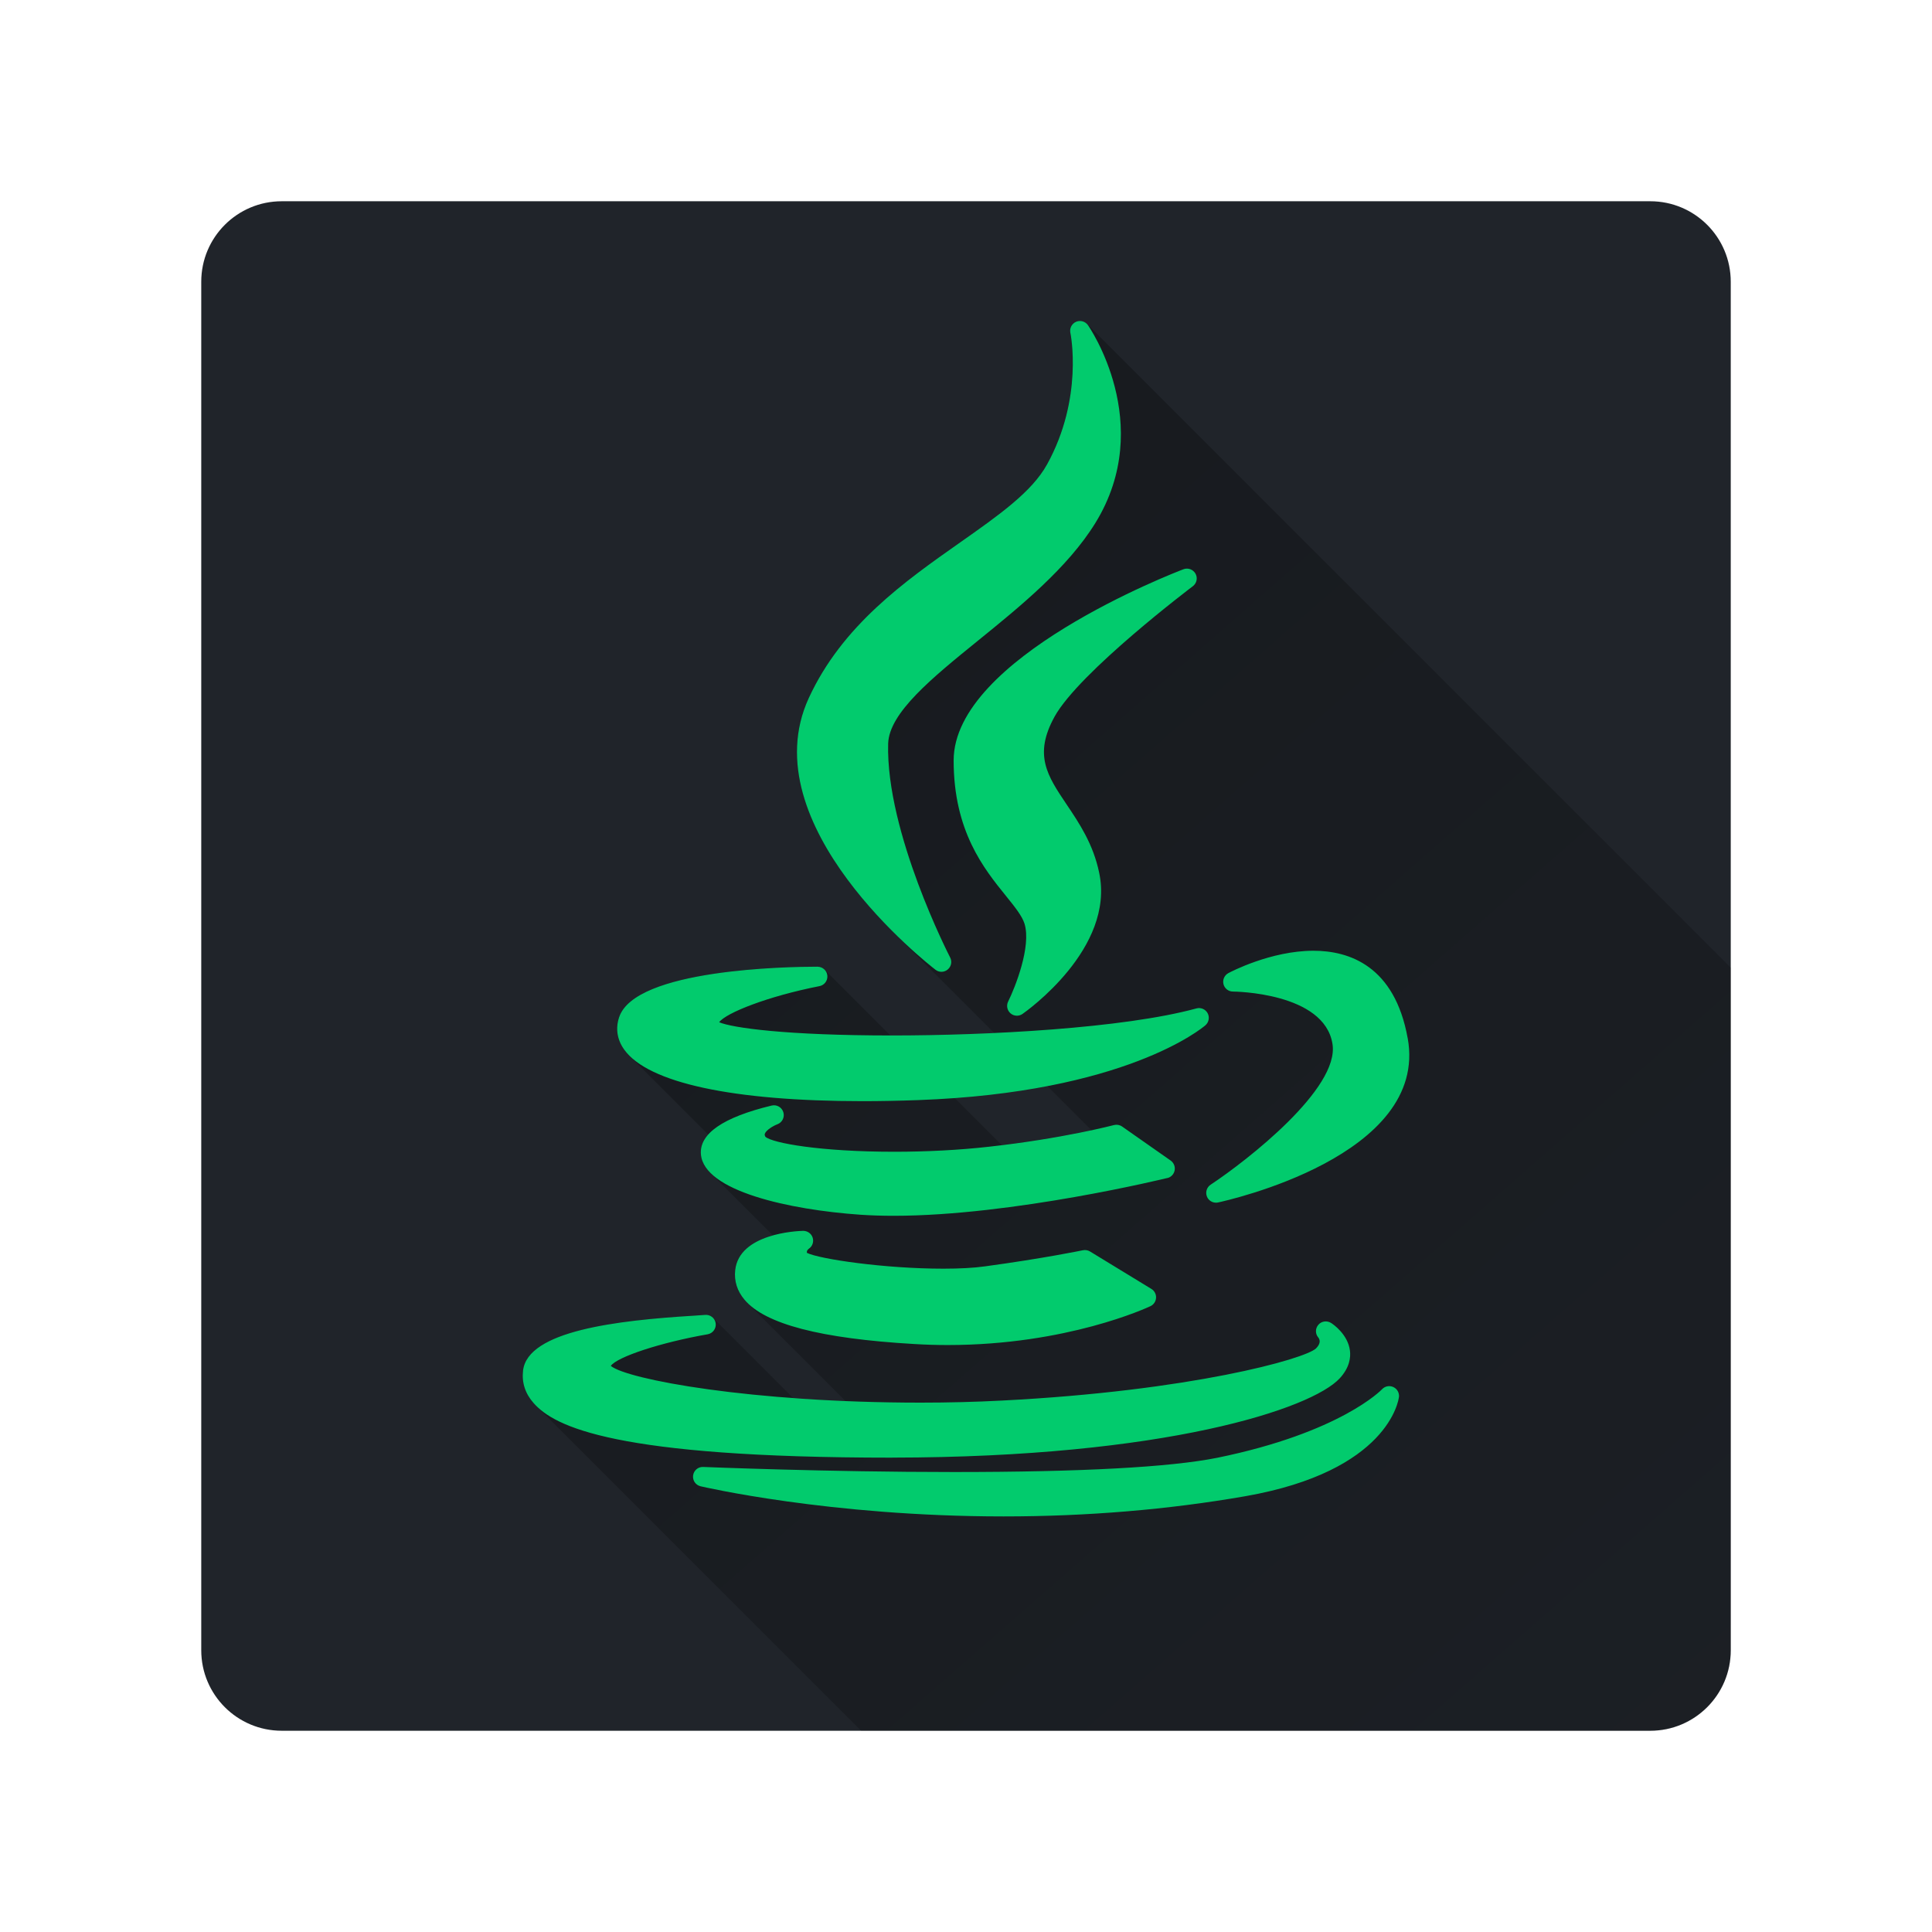
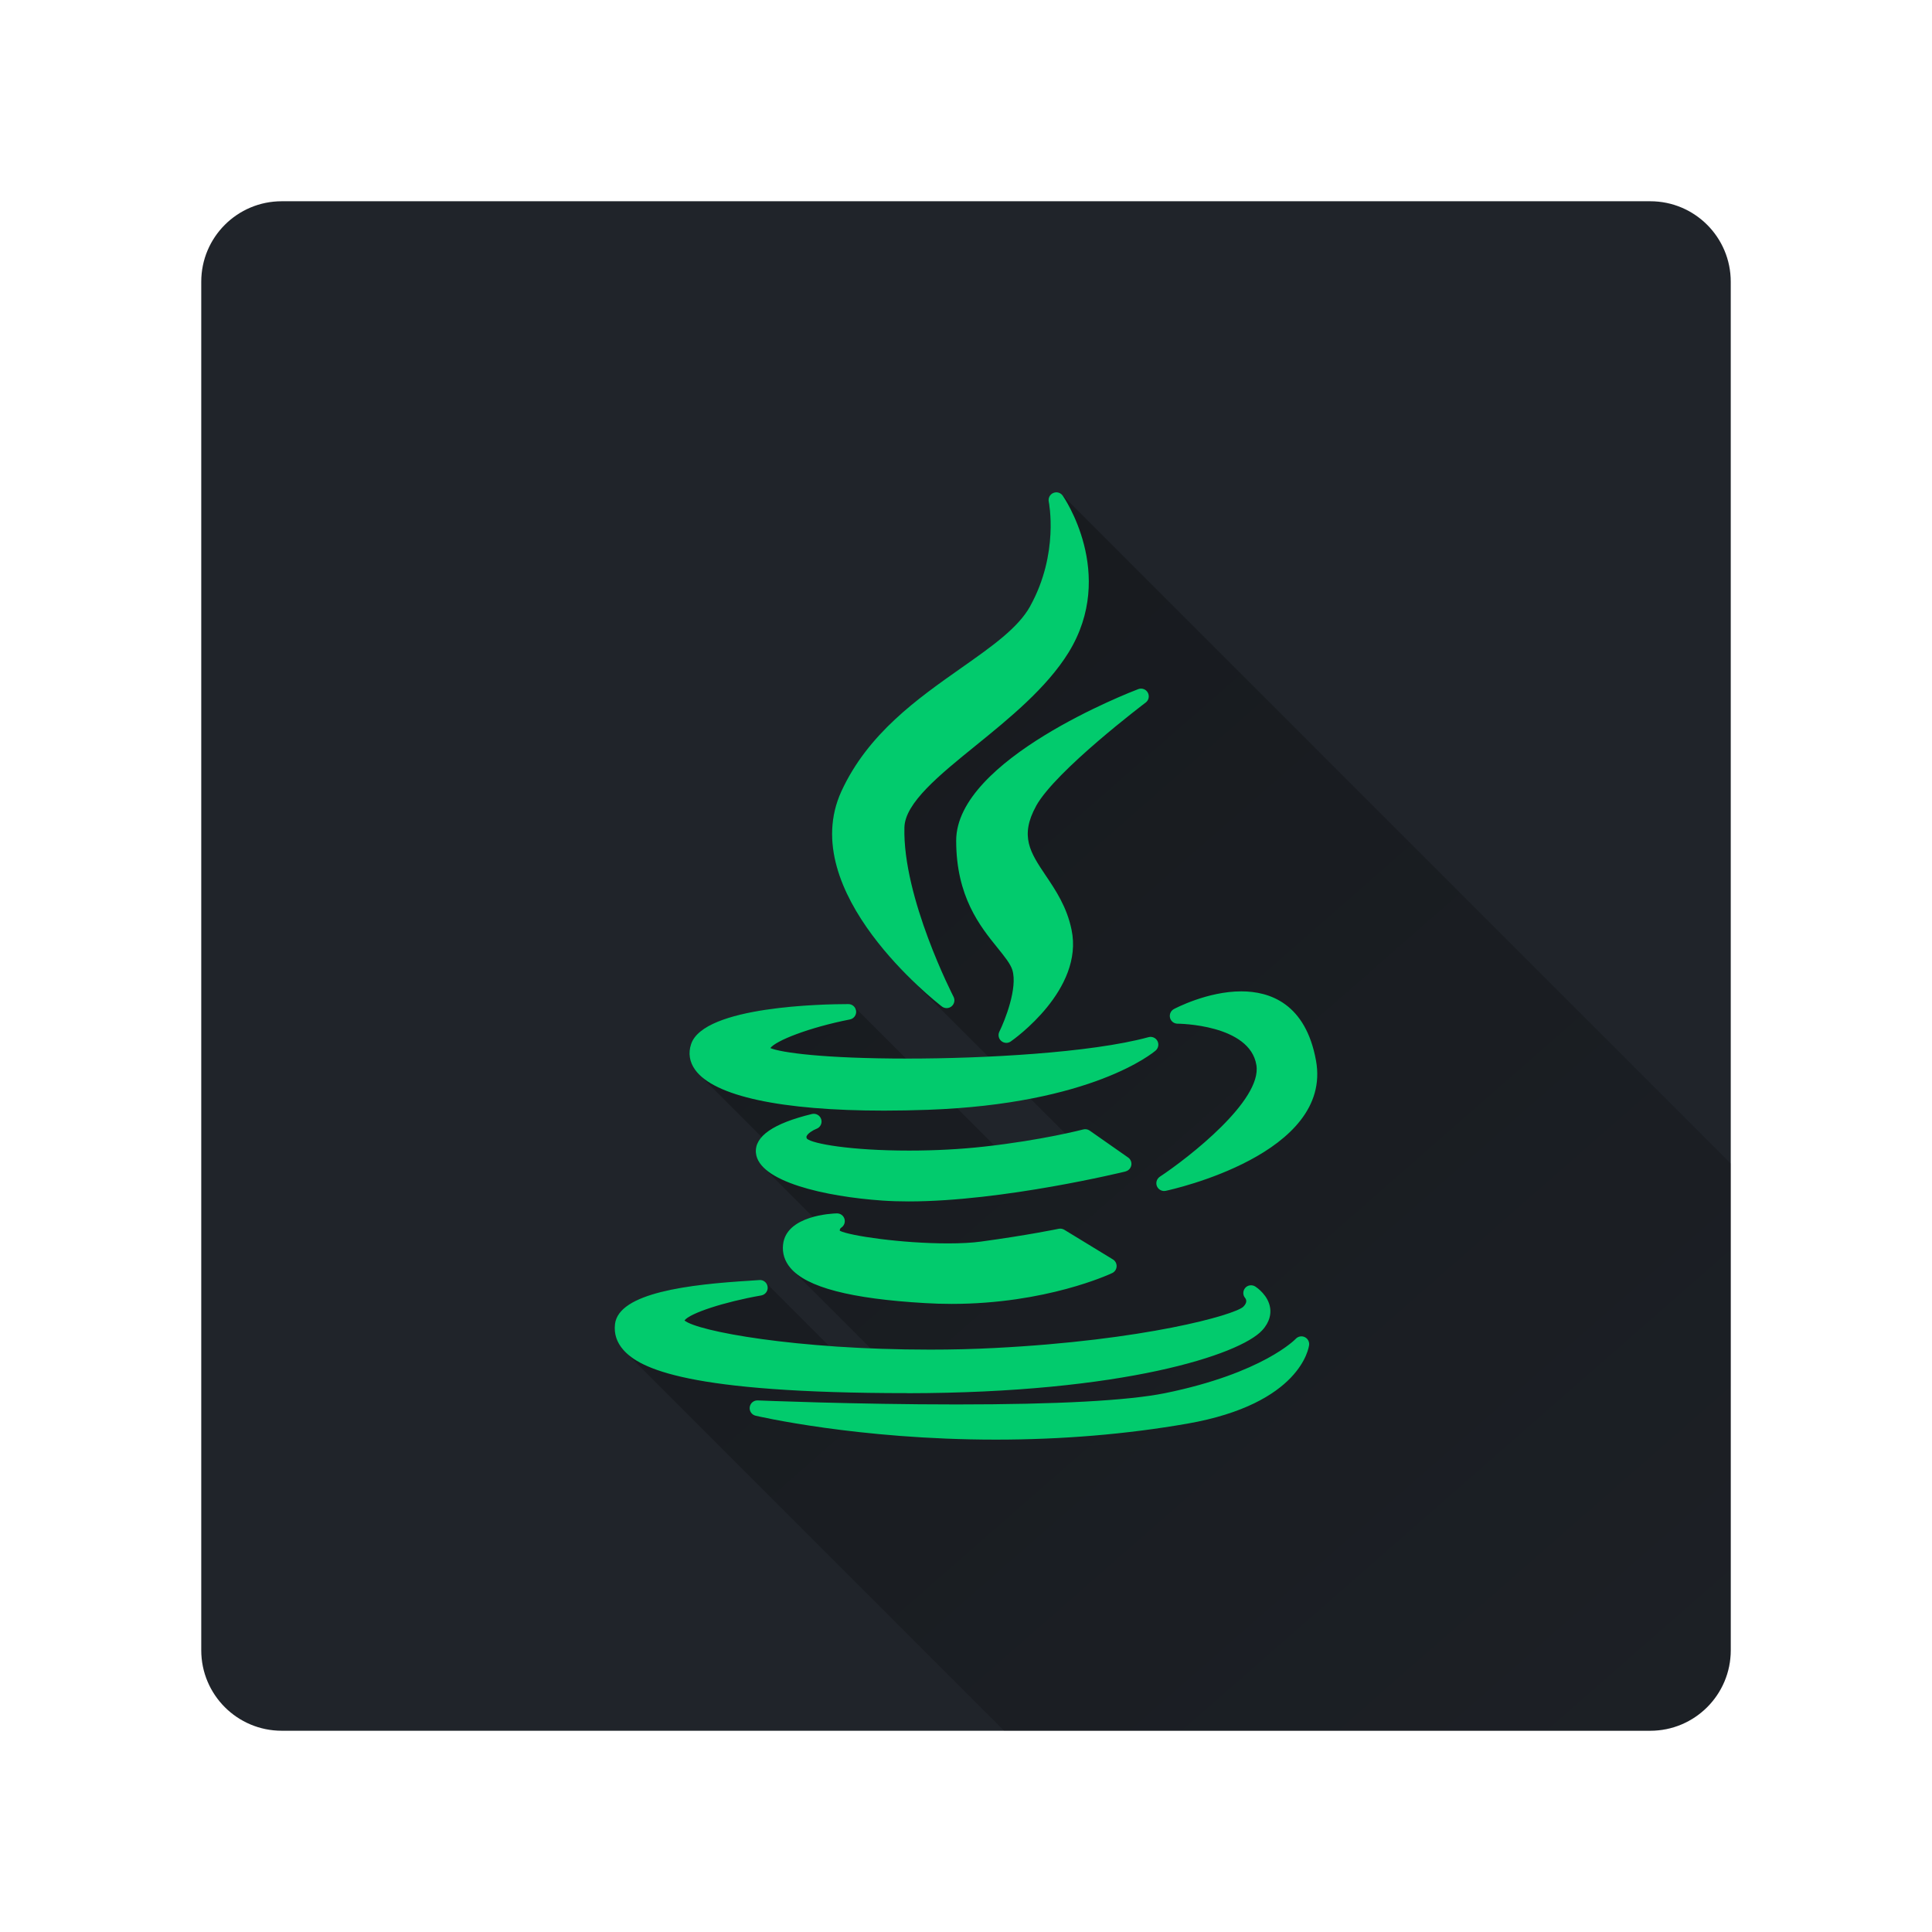
<svg xmlns="http://www.w3.org/2000/svg" version="1.1" width="48" height="48">
  <defs>
-     <linearGradient x1="12.987" y1="7.975" x2="67.255" y2="69.916" gradientUnits="userSpaceOnUse" id="color-1">
+     <linearGradient x1="15.272" y1="12.232" x2="58.279" y2="61.319" gradientUnits="userSpaceOnUse" id="color-1">
      <stop offset="0" stop-color="#000000" stop-opacity="0.3" />
      <stop offset="1" stop-color="#000000" stop-opacity="0" />
    </linearGradient>
    <filter id="dropshadow-base">
      <feColorMatrix type="matrix" values="0 0 0 0 0  0 0 0 0 0  0 0 0 0 0  0 0 0 .8 0" />
      <feOffset dx="0" dy="1" />
      <feGaussianBlur stdDeviation="1" />
      <feComposite in="SourceGraphic" />
    </filter>
    <filter id="dropshadow-banner" x="-10%" y="-10%" width="120%" height="130%">
      <feColorMatrix type="matrix" values="0 0 0 0 0  0 0 0 0 0  0 0 0 0 0  0 0 0 .4 0" />
      <feOffset dx="0" dy="1" />
      <feGaussianBlur stdDeviation="0.5" />
      <feComposite in="SourceGraphic" />
    </filter>
  </defs>
  <g fill="none" fill-rule="nonzero" stroke="none" stroke-width="none" stroke-linecap="butt" stroke-linejoin="miter" stroke-miterlimit="10" stroke-dasharray="" stroke-dashoffset="0" font-family="none" font-weight="none" font-size="none" text-anchor="none" style="mix-blend-mode: normal">
    <path d="M7,43c-1.105,0 -2,-0.895 -2,-2v-34c0,-1.105 0.895,-2 2,-2h34c1.105,0 2,0.895 2,2v34c0,1.105 -0.895,2 -2,2z" id="base 1 5" fill="#20242a" stroke-width="1" />
-     <path d="M26.734,7.995c0.093,-0.041 0.2,-0.019 0.27,0.051l15.996,15.996v16.958c0,1.105 -0.895,2 -2,2h-19.606l-8.073,-8.073c0,0 0,0 0,0c-0.022,-0.022 -0.042,-0.043 -0.061,-0.064c-0.211,-0.237 -0.3,-0.51 -0.265,-0.811c0.115,-0.986 2.327,-1.246 4.24,-1.363c0.129,-0.008 0.24,-0.015 0.272,-0.019c0.079,-0.01 0.153,0.018 0.205,0.069l1.997,1.997c0.412,0.03 0.846,0.055 1.299,0.074l-2.443,-2.443c-0.025,-0.025 -0.048,-0.05 -0.07,-0.076c-0.183,-0.217 -0.261,-0.465 -0.231,-0.736c0.055,-0.5 0.513,-0.744 0.939,-0.863l-1.553,-1.553c-0.139,-0.139 -0.223,-0.292 -0.237,-0.461c-0.015,-0.177 0.046,-0.341 0.18,-0.492l-1.958,-1.958c-0.048,-0.048 -0.09,-0.097 -0.127,-0.148c-0.178,-0.247 -0.222,-0.526 -0.128,-0.807c0.395,-1.195 4.178,-1.256 4.932,-1.256l0,-0c0.067,0 0.128,0.027 0.172,0.071l1.637,1.637c0.015,0 0.029,0 0.044,0l2.724,2.724c0.96,-0.118 1.738,-0.266 2.226,-0.371l-4.943,-4.943c-1.269,-1.269 -3.086,-3.599 -2.082,-5.791c0.833,-1.81 2.389,-2.904 3.761,-3.869c0.957,-0.673 1.783,-1.254 2.159,-1.937l-0,-0c0.913,-1.652 0.585,-3.256 0.581,-3.272c-0.024,-0.113 0.034,-0.227 0.14,-0.274z" fill="url(#color-1)" stroke-width="1" />
-     <path transform="translate(-11.63928,-12.81479) scale(1.48497,1.48497)" d="M25.355,16.401c0.615,-1.113 0.394,-2.193 0.391,-2.203c-0.016,-0.076 0.023,-0.153 0.094,-0.184c0.071,-0.031 0.154,-0.008 0.2,0.055c0.012,0.016 1.148,1.649 0.126,3.31c-0.466,0.754 -1.261,1.399 -1.963,1.969c-0.766,0.621 -1.49,1.208 -1.504,1.725c-0.04,1.485 1.026,3.556 1.037,3.576c0.035,0.068 0.019,0.152 -0.04,0.201c-0.03,0.025 -0.068,0.038 -0.105,0.038c-0.035,0 -0.07,-0.011 -0.1,-0.034c-0.127,-0.098 -3.096,-2.417 -2.122,-4.543c0.561,-1.219 1.609,-1.956 2.533,-2.606c0.644,-0.453 1.201,-0.845 1.454,-1.304zM25.481,20.62c-0.354,0.641 -0.121,0.988 0.202,1.469c0.209,0.31 0.445,0.662 0.544,1.143c0.267,1.266 -1.22,2.317 -1.283,2.361c-0.028,0.02 -0.061,0.029 -0.094,0.029c-0.038,0 -0.077,-0.013 -0.107,-0.04c-0.057,-0.049 -0.073,-0.13 -0.04,-0.197c0.116,-0.233 0.39,-0.921 0.274,-1.301c-0.041,-0.132 -0.166,-0.287 -0.311,-0.466c-0.369,-0.457 -0.875,-1.082 -0.875,-2.266c0,-1.717 3.687,-3.139 3.844,-3.198c0.076,-0.029 0.162,0.003 0.202,0.074c0.039,0.071 0.02,0.161 -0.045,0.21c-0.019,0.014 -1.898,1.434 -2.313,2.182zM21.517,24.804c0.084,0 0.155,0.064 0.163,0.148c0.008,0.084 -0.049,0.16 -0.132,0.177c-0.866,0.17 -1.566,0.448 -1.679,0.604c0.221,0.094 1.123,0.222 2.895,0.222c1.584,0 3.867,-0.118 5.089,-0.452c0.074,-0.02 0.152,0.014 0.188,0.081c0.036,0.068 0.021,0.151 -0.037,0.201c-0.053,0.046 -1.341,1.127 -4.812,1.252c-0.318,0.011 -0.629,0.017 -0.923,0.017c-0,0 -0,0 -0,0c-2.171,0 -3.587,-0.306 -3.987,-0.861c-0.12,-0.166 -0.149,-0.354 -0.086,-0.543c0.266,-0.805 2.813,-0.846 3.321,-0.846zM31.39,25.998c0.358,1.972 -3.029,2.719 -3.173,2.749c-0.011,0.002 -0.023,0.004 -0.034,0.004c-0.065,0 -0.125,-0.039 -0.151,-0.101c-0.03,-0.073 -0.005,-0.157 0.061,-0.2c0.608,-0.402 2.16,-1.61 2.039,-2.356c-0.137,-0.864 -1.649,-0.876 -1.664,-0.876c-0.075,-0 -0.141,-0.051 -0.159,-0.124c-0.018,-0.073 0.015,-0.149 0.082,-0.184c0.029,-0.015 0.708,-0.374 1.424,-0.374c0.599,0 1.358,0.254 1.577,1.462zM27.368,28.338c-0.026,0.006 -2.583,0.632 -4.578,0.632c-0,0 -0,0 -0,0c-0.195,0 -0.382,-0.006 -0.554,-0.018c-1.2,-0.083 -2.619,-0.398 -2.671,-1.01c-0.029,-0.346 0.369,-0.621 1.184,-0.817c0.084,-0.02 0.17,0.029 0.195,0.112c0.025,0.083 -0.019,0.171 -0.1,0.202c-0.074,0.028 -0.188,0.098 -0.209,0.158c-0.003,0.008 -0.008,0.021 0.008,0.051c0.117,0.106 0.923,0.251 2.156,0.251c0.548,0 1.096,-0.029 1.585,-0.084c1.233,-0.137 2.082,-0.36 2.091,-0.362c0.046,-0.012 0.097,-0.004 0.136,0.024l0.812,0.569c0.053,0.037 0.079,0.101 0.067,0.164c-0.012,0.063 -0.059,0.114 -0.122,0.129zM21.337,29.591c0.21,0.105 1.302,0.266 2.285,0.266c0.273,0 0.506,-0.013 0.693,-0.038c0.983,-0.134 1.635,-0.269 1.642,-0.27c0.041,-0.008 0.083,-0.001 0.119,0.021l1.026,0.627c0.051,0.031 0.081,0.089 0.078,0.149c-0.003,0.06 -0.039,0.114 -0.094,0.139c-0.056,0.027 -1.398,0.65 -3.391,0.65c-0.186,0 -0.374,-0.006 -0.56,-0.017c-1.567,-0.091 -2.497,-0.334 -2.841,-0.742c-0.123,-0.146 -0.176,-0.313 -0.155,-0.495c0.067,-0.611 1.026,-0.654 1.135,-0.657c0.074,-0.001 0.139,0.045 0.161,0.115c0.022,0.07 -0.005,0.146 -0.067,0.186c-0.029,0.022 -0.033,0.047 -0.03,0.066zM22.766,33.018c-4.65,0 -5.65,-0.52 -5.998,-0.911c-0.142,-0.16 -0.202,-0.343 -0.179,-0.546c0.078,-0.664 1.567,-0.839 2.855,-0.918c0.087,-0.005 0.161,-0.01 0.183,-0.013c0.089,-0.012 0.17,0.049 0.184,0.137c0.014,0.088 -0.046,0.171 -0.134,0.187c-0.781,0.136 -1.515,0.378 -1.62,0.528c0.273,0.226 2.349,0.615 5.186,0.615c0.464,-0 0.919,-0.011 1.353,-0.034c3.168,-0.161 5.071,-0.696 5.26,-0.872c0.084,-0.084 0.068,-0.146 0.039,-0.183c-0.054,-0.062 -0.052,-0.152 0.001,-0.213c0.053,-0.062 0.145,-0.073 0.214,-0.029c0.028,0.018 0.279,0.187 0.314,0.462c0.014,0.112 -0.004,0.283 -0.171,0.464c-0.472,0.511 -2.922,1.323 -7.486,1.326c-0,0 -0,0 -0,-0zM31.243,32.003c-0.006,0.05 -0.174,1.239 -2.571,1.659c-1.286,0.224 -2.646,0.338 -4.045,0.338c-2.916,0 -5.048,-0.5 -5.07,-0.505c-0.082,-0.02 -0.136,-0.098 -0.124,-0.182c0.012,-0.084 0.084,-0.145 0.169,-0.141c0.02,0.001 2.055,0.085 4.194,0.085c2.135,0 3.617,-0.08 4.407,-0.239c2.063,-0.421 2.75,-1.139 2.756,-1.146c0.048,-0.052 0.124,-0.067 0.189,-0.037c0.064,0.03 0.102,0.098 0.094,0.168z" id="XMLID_8_ 1 1" fill="none" stroke-width="0" />
-     <path d="M26.012,11.541c0.913,-1.652 0.585,-3.256 0.581,-3.272c-0.024,-0.113 0.034,-0.227 0.14,-0.274c0.106,-0.046 0.229,-0.012 0.296,0.082c0.017,0.024 1.704,2.449 0.186,4.915c-0.691,1.12 -1.873,2.078 -2.915,2.923c-1.138,0.923 -2.213,1.794 -2.234,2.562c-0.059,2.206 1.524,5.28 1.54,5.311c0.053,0.101 0.028,0.226 -0.06,0.299c-0.045,0.038 -0.101,0.057 -0.156,0.057c-0.052,0 -0.105,-0.017 -0.148,-0.051c-0.188,-0.145 -4.598,-3.589 -3.15,-6.747c0.833,-1.81 2.389,-2.904 3.761,-3.869c0.957,-0.673 1.783,-1.254 2.159,-1.937zM26.2,17.806c-0.526,0.952 -0.179,1.468 0.301,2.182c0.31,0.461 0.661,0.983 0.808,1.697c0.396,1.88 -1.811,3.44 -1.905,3.506c-0.042,0.029 -0.091,0.044 -0.139,0.044c-0.057,0 -0.114,-0.02 -0.159,-0.059c-0.084,-0.073 -0.108,-0.193 -0.059,-0.293c0.172,-0.346 0.58,-1.367 0.407,-1.933c-0.061,-0.196 -0.247,-0.426 -0.462,-0.692c-0.548,-0.678 -1.299,-1.607 -1.299,-3.365c0,-2.55 5.476,-4.661 5.709,-4.75c0.113,-0.043 0.241,0.004 0.3,0.11c0.059,0.106 0.03,0.239 -0.067,0.312c-0.028,0.021 -2.819,2.13 -3.435,3.24zM20.313,24.018c0.125,0 0.23,0.095 0.242,0.22c0.012,0.125 -0.072,0.238 -0.195,0.262c-1.287,0.253 -2.325,0.666 -2.493,0.897c0.328,0.14 1.668,0.329 4.3,0.329c2.352,0 5.742,-0.176 7.558,-0.672c0.11,-0.03 0.225,0.02 0.279,0.12c0.053,0.1 0.03,0.224 -0.056,0.299c-0.079,0.068 -1.991,1.674 -7.146,1.859c-0.472,0.017 -0.934,0.026 -1.371,0.026c-0,0 -0,0 -0,0c-3.224,0 -5.327,-0.454 -5.921,-1.278c-0.178,-0.247 -0.222,-0.526 -0.128,-0.807c0.395,-1.195 4.178,-1.256 4.932,-1.256zM34.974,25.792c0.532,2.929 -4.498,4.037 -4.712,4.083c-0.017,0.004 -0.034,0.005 -0.051,0.005c-0.096,0 -0.186,-0.057 -0.224,-0.149c-0.045,-0.108 -0.007,-0.233 0.09,-0.297c0.903,-0.598 3.208,-2.391 3.028,-3.498c-0.203,-1.283 -2.449,-1.301 -2.472,-1.301c-0.112,-0 -0.209,-0.076 -0.236,-0.184c-0.027,-0.108 0.023,-0.221 0.121,-0.274c0.042,-0.023 1.051,-0.556 2.114,-0.556c0.889,0 2.017,0.377 2.341,2.171zM29.002,29.267c-0.038,0.009 -3.836,0.939 -6.799,0.939c-0,0 -0,0 -0,0c-0.29,0 -0.567,-0.009 -0.823,-0.026c-1.782,-0.124 -3.889,-0.591 -3.966,-1.5c-0.043,-0.513 0.549,-0.921 1.758,-1.213c0.125,-0.03 0.252,0.042 0.29,0.166c0.038,0.123 -0.028,0.255 -0.148,0.299c-0.109,0.041 -0.279,0.146 -0.311,0.234c-0.004,0.011 -0.011,0.031 0.012,0.076c0.174,0.158 1.371,0.373 3.202,0.373c0.813,0 1.627,-0.043 2.354,-0.125c1.831,-0.203 3.092,-0.535 3.105,-0.538c0.069,-0.018 0.143,-0.005 0.202,0.036l1.206,0.845c0.078,0.055 0.117,0.15 0.1,0.244c-0.018,0.094 -0.088,0.169 -0.181,0.192zM20.046,31.126c0.311,0.156 1.934,0.394 3.393,0.394c0.406,0 0.752,-0.019 1.028,-0.057c1.46,-0.198 2.428,-0.399 2.438,-0.401c0.06,-0.012 0.124,-0.002 0.177,0.031l1.524,0.93c0.076,0.047 0.121,0.131 0.116,0.221c-0.005,0.089 -0.058,0.169 -0.139,0.207c-0.083,0.039 -2.076,0.966 -5.036,0.966c-0.276,0 -0.556,-0.008 -0.831,-0.025c-2.328,-0.135 -3.708,-0.495 -4.219,-1.101c-0.183,-0.217 -0.261,-0.465 -0.231,-0.736c0.1,-0.907 1.524,-0.971 1.686,-0.975c0.109,-0.001 0.207,0.067 0.239,0.171c0.032,0.104 -0.008,0.217 -0.099,0.276c-0.044,0.032 -0.049,0.069 -0.045,0.098zM22.167,36.215c-6.905,0 -8.391,-0.772 -8.907,-1.353c-0.211,-0.237 -0.3,-0.51 -0.265,-0.811c0.115,-0.986 2.327,-1.246 4.24,-1.363c0.129,-0.008 0.24,-0.015 0.272,-0.019c0.132,-0.017 0.253,0.073 0.273,0.204c0.02,0.131 -0.068,0.254 -0.199,0.277c-1.16,0.202 -2.25,0.561 -2.406,0.785c0.405,0.336 3.488,0.913 7.7,0.913c0.689,-0 1.365,-0.017 2.009,-0.051c4.705,-0.239 7.531,-1.033 7.811,-1.295c0.125,-0.125 0.1,-0.217 0.058,-0.272c-0.079,-0.091 -0.078,-0.225 0.002,-0.317c0.079,-0.092 0.216,-0.109 0.318,-0.043c0.042,0.027 0.414,0.277 0.466,0.686c0.021,0.166 -0.006,0.42 -0.254,0.688c-0.701,0.759 -4.339,1.964 -11.117,1.97c-0,0 -0,0 -0,-0zM34.756,34.709c-0.009,0.075 -0.258,1.84 -3.817,2.464c-1.909,0.333 -3.93,0.502 -6.006,0.502c-4.33,0 -7.497,-0.742 -7.528,-0.749c-0.122,-0.029 -0.202,-0.146 -0.185,-0.27c0.017,-0.124 0.125,-0.216 0.251,-0.21c0.03,0.001 3.052,0.126 6.227,0.126c3.17,0 5.372,-0.119 6.545,-0.354c3.064,-0.626 4.083,-1.691 4.093,-1.702c0.072,-0.077 0.185,-0.1 0.281,-0.055c0.096,0.044 0.152,0.145 0.14,0.25z" id="XMLID_8_ 1 1" fill="#02cb6d" stroke-width="0" />
+     <path d="M26.166,12.248c0.074,-0.032 0.159,-0.015 0.214,0.04l16.62,16.62v12.092c0,1.105 -0.895,2 -2,2h-16.054l-9.409,-9.409c0,0 0,0 0,0c-0.017,-0.017 -0.033,-0.034 -0.048,-0.051c-0.167,-0.188 -0.238,-0.404 -0.21,-0.642c0.091,-0.781 1.844,-0.988 3.36,-1.08c0.102,-0.006 0.19,-0.012 0.216,-0.015c0.062,-0.008 0.121,0.014 0.162,0.055l1.583,1.583c0.327,0.024 0.671,0.044 1.03,0.059l-1.936,-1.936c-0.02,-0.02 -0.038,-0.04 -0.055,-0.06c-0.145,-0.172 -0.207,-0.368 -0.183,-0.583c0.044,-0.396 0.406,-0.589 0.744,-0.684l-1.231,-1.231c-0.11,-0.11 -0.177,-0.232 -0.188,-0.366c-0.012,-0.14 0.036,-0.27 0.143,-0.39l-1.552,-1.552c-0.038,-0.038 -0.072,-0.077 -0.101,-0.117c-0.141,-0.195 -0.176,-0.417 -0.101,-0.639c0.313,-0.947 3.311,-0.995 3.908,-0.995l0,-0c0.053,0 0.101,0.021 0.136,0.057l1.298,1.298c0.011,0 0.023,0 0.035,0l2.159,2.159c0.761,-0.094 1.378,-0.211 1.764,-0.294l-3.917,-3.917c-1.005,-1.005 -2.446,-2.852 -1.65,-4.589c0.66,-1.434 1.893,-2.301 2.981,-3.066c0.758,-0.533 1.413,-0.994 1.711,-1.535l-0,-0c0.723,-1.309 0.463,-2.58 0.461,-2.593c-0.019,-0.089 0.027,-0.18 0.111,-0.217z" fill="url(#color-1)" stroke-width="1" />
+     <path transform="translate(-4.24352,-4.24352) scale(1.17681,1.17681)" d="M25.355,16.401c0.615,-1.113 0.394,-2.193 0.391,-2.203c-0.016,-0.076 0.023,-0.153 0.094,-0.184c0.071,-0.031 0.154,-0.008 0.2,0.055c0.012,0.016 1.148,1.649 0.126,3.31c-0.466,0.754 -1.261,1.399 -1.963,1.969c-0.766,0.621 -1.49,1.208 -1.504,1.725c-0.04,1.485 1.026,3.556 1.037,3.576c0.035,0.068 0.019,0.152 -0.04,0.201c-0.03,0.025 -0.068,0.038 -0.105,0.038c-0.035,0 -0.07,-0.011 -0.1,-0.034c-0.127,-0.098 -3.096,-2.417 -2.122,-4.543c0.561,-1.219 1.609,-1.956 2.533,-2.606c0.644,-0.453 1.201,-0.845 1.454,-1.304zM25.481,20.62c-0.354,0.641 -0.121,0.988 0.202,1.469c0.209,0.31 0.445,0.662 0.544,1.143c0.267,1.266 -1.22,2.317 -1.283,2.361c-0.028,0.02 -0.061,0.029 -0.094,0.029c-0.038,0 -0.077,-0.013 -0.107,-0.04c-0.057,-0.049 -0.073,-0.13 -0.04,-0.197c0.116,-0.233 0.39,-0.921 0.274,-1.301c-0.041,-0.132 -0.166,-0.287 -0.311,-0.466c-0.369,-0.457 -0.875,-1.082 -0.875,-2.266c0,-1.717 3.687,-3.139 3.844,-3.198c0.076,-0.029 0.162,0.003 0.202,0.074c0.039,0.071 0.02,0.161 -0.045,0.21c-0.019,0.014 -1.898,1.434 -2.313,2.182zM21.517,24.804c0.084,0 0.155,0.064 0.163,0.148c0.008,0.084 -0.049,0.16 -0.132,0.177c-0.866,0.17 -1.566,0.448 -1.679,0.604c0.221,0.094 1.123,0.222 2.895,0.222c1.584,0 3.867,-0.118 5.089,-0.452c0.074,-0.02 0.152,0.014 0.188,0.081c0.036,0.068 0.021,0.151 -0.037,0.201c-0.053,0.046 -1.341,1.127 -4.812,1.252c-0.318,0.011 -0.629,0.017 -0.923,0.017c-0,0 -0,0 -0,0c-2.171,0 -3.587,-0.306 -3.987,-0.861c-0.12,-0.166 -0.149,-0.354 -0.086,-0.543c0.266,-0.805 2.813,-0.846 3.321,-0.846zM31.39,25.998c0.358,1.972 -3.029,2.719 -3.173,2.749c-0.011,0.002 -0.023,0.004 -0.034,0.004c-0.065,0 -0.125,-0.039 -0.151,-0.101c-0.03,-0.073 -0.005,-0.157 0.061,-0.2c0.608,-0.402 2.16,-1.61 2.039,-2.356c-0.137,-0.864 -1.649,-0.876 -1.664,-0.876c-0.075,-0 -0.141,-0.051 -0.159,-0.124c-0.018,-0.073 0.015,-0.149 0.082,-0.184c0.029,-0.015 0.708,-0.374 1.424,-0.374c0.599,0 1.358,0.254 1.577,1.462zM27.368,28.338c-0.026,0.006 -2.583,0.632 -4.578,0.632c-0,0 -0,0 -0,0c-0.195,0 -0.382,-0.006 -0.554,-0.018c-1.2,-0.083 -2.619,-0.398 -2.671,-1.01c-0.029,-0.346 0.369,-0.621 1.184,-0.817c0.084,-0.02 0.17,0.029 0.195,0.112c0.025,0.083 -0.019,0.171 -0.1,0.202c-0.074,0.028 -0.188,0.098 -0.209,0.158c-0.003,0.008 -0.008,0.021 0.008,0.051c0.117,0.106 0.923,0.251 2.156,0.251c0.548,0 1.096,-0.029 1.585,-0.084c1.233,-0.137 2.082,-0.36 2.091,-0.362c0.046,-0.012 0.097,-0.004 0.136,0.024l0.812,0.569c0.053,0.037 0.079,0.101 0.067,0.164c-0.012,0.063 -0.059,0.114 -0.122,0.129zM21.337,29.591c0.21,0.105 1.302,0.266 2.285,0.266c0.273,0 0.506,-0.013 0.693,-0.038c0.983,-0.134 1.635,-0.269 1.642,-0.27c0.041,-0.008 0.083,-0.001 0.119,0.021l1.026,0.627c0.051,0.031 0.081,0.089 0.078,0.149c-0.003,0.06 -0.039,0.114 -0.094,0.139c-0.056,0.027 -1.398,0.65 -3.391,0.65c-0.186,0 -0.374,-0.006 -0.56,-0.017c-1.567,-0.091 -2.497,-0.334 -2.841,-0.742c-0.123,-0.146 -0.176,-0.313 -0.155,-0.495c0.067,-0.611 1.026,-0.654 1.135,-0.657c0.074,-0.001 0.139,0.045 0.161,0.115c0.022,0.07 -0.005,0.146 -0.067,0.186c-0.029,0.022 -0.033,0.047 -0.03,0.066zM22.766,33.018c-4.65,0 -5.65,-0.52 -5.998,-0.911c-0.142,-0.16 -0.202,-0.343 -0.179,-0.546c0.078,-0.664 1.567,-0.839 2.855,-0.918c0.087,-0.005 0.161,-0.01 0.183,-0.013c0.089,-0.012 0.17,0.049 0.184,0.137c0.014,0.088 -0.046,0.171 -0.134,0.187c-0.781,0.136 -1.515,0.378 -1.62,0.528c0.273,0.226 2.349,0.615 5.186,0.615c0.464,-0 0.919,-0.011 1.353,-0.034c3.168,-0.161 5.071,-0.696 5.26,-0.872c0.084,-0.084 0.068,-0.146 0.039,-0.183c-0.054,-0.062 -0.052,-0.152 0.001,-0.213c0.053,-0.062 0.145,-0.073 0.214,-0.029c0.028,0.018 0.279,0.187 0.314,0.462c0.014,0.112 -0.004,0.283 -0.171,0.464c-0.472,0.511 -2.922,1.323 -7.486,1.326c-0,0 -0,0 -0,-0zM31.243,32.003c-0.006,0.05 -0.174,1.239 -2.571,1.659c-1.286,0.224 -2.646,0.338 -4.045,0.338c-2.916,0 -5.048,-0.5 -5.07,-0.505c-0.082,-0.02 -0.136,-0.098 -0.124,-0.182c0.012,-0.084 0.084,-0.145 0.169,-0.141c0.02,0.001 2.055,0.085 4.194,0.085c2.135,0 3.617,-0.08 4.407,-0.239c2.063,-0.421 2.75,-1.139 2.756,-1.146c0.048,-0.052 0.124,-0.067 0.189,-0.037c0.064,0.03 0.102,0.098 0.094,0.168z" id="XMLID_8_ 1 1" fill="none" stroke-width="0" />
+     <path d="M25.595,15.058c0.723,-1.309 0.463,-2.58 0.461,-2.593c-0.019,-0.089 0.027,-0.18 0.111,-0.217c0.084,-0.037 0.182,-0.01 0.235,0.065c0.014,0.019 1.35,1.941 0.148,3.895c-0.548,0.888 -1.484,1.647 -2.31,2.317c-0.902,0.731 -1.754,1.422 -1.77,2.03c-0.047,1.748 1.208,4.184 1.22,4.209c0.042,0.08 0.022,0.179 -0.047,0.237c-0.036,0.03 -0.08,0.045 -0.124,0.045c-0.041,0 -0.083,-0.013 -0.118,-0.04c-0.149,-0.115 -3.644,-2.845 -2.497,-5.347c0.66,-1.434 1.893,-2.301 2.981,-3.066c0.758,-0.533 1.413,-0.994 1.711,-1.535zM25.743,20.023c-0.417,0.755 -0.142,1.163 0.238,1.729c0.246,0.365 0.524,0.779 0.641,1.345c0.314,1.49 -1.435,2.726 -1.51,2.778c-0.033,0.023 -0.072,0.035 -0.11,0.035c-0.045,0 -0.09,-0.016 -0.126,-0.047c-0.067,-0.058 -0.086,-0.153 -0.047,-0.232c0.136,-0.274 0.459,-1.084 0.323,-1.531c-0.048,-0.155 -0.196,-0.337 -0.366,-0.548c-0.435,-0.537 -1.03,-1.274 -1.03,-2.667c0,-2.021 4.339,-3.694 4.524,-3.764c0.09,-0.034 0.191,0.003 0.237,0.087c0.046,0.084 0.024,0.19 -0.053,0.247c-0.022,0.017 -2.234,1.688 -2.722,2.568zM21.078,24.946c0.099,0 0.182,0.075 0.192,0.174c0.01,0.099 -0.057,0.189 -0.155,0.208c-1.02,0.201 -1.842,0.528 -1.976,0.711c0.26,0.111 1.322,0.261 3.407,0.261c1.864,0 4.55,-0.139 5.989,-0.532c0.087,-0.024 0.179,0.016 0.221,0.095c0.042,0.079 0.024,0.178 -0.044,0.237c-0.063,0.054 -1.578,1.327 -5.663,1.473c-0.374,0.013 -0.74,0.02 -1.086,0.02c-0,0 -0,0 -0,0c-2.555,0 -4.222,-0.36 -4.692,-1.013c-0.141,-0.195 -0.176,-0.417 -0.101,-0.639c0.313,-0.947 3.311,-0.995 3.908,-0.995zM32.696,26.351c0.421,2.321 -3.565,3.199 -3.734,3.235c-0.013,0.003 -0.027,0.004 -0.04,0.004c-0.076,0 -0.147,-0.046 -0.178,-0.118c-0.036,-0.085 -0.006,-0.184 0.071,-0.236c0.716,-0.474 2.542,-1.895 2.4,-2.772c-0.161,-1.017 -1.941,-1.031 -1.959,-1.031c-0.088,-0 -0.166,-0.06 -0.187,-0.146c-0.021,-0.086 0.018,-0.175 0.096,-0.217c0.034,-0.018 0.833,-0.44 1.675,-0.44c0.705,0 1.598,0.298 1.856,1.721zM27.964,29.105c-0.03,0.007 -3.04,0.744 -5.388,0.744c-0,0 -0,0 -0,0c-0.23,0 -0.45,-0.007 -0.653,-0.021c-1.412,-0.098 -3.082,-0.468 -3.143,-1.189c-0.034,-0.407 0.435,-0.73 1.393,-0.962c0.099,-0.024 0.2,0.034 0.23,0.131c0.03,0.098 -0.022,0.202 -0.118,0.237c-0.087,0.033 -0.221,0.116 -0.246,0.186c-0.003,0.009 -0.009,0.025 0.009,0.06c0.138,0.125 1.087,0.295 2.537,0.295c0.645,0 1.29,-0.034 1.866,-0.099c1.451,-0.161 2.451,-0.424 2.461,-0.426c0.055,-0.015 0.114,-0.004 0.16,0.028l0.956,0.669c0.062,0.043 0.093,0.119 0.079,0.193c-0.014,0.074 -0.07,0.134 -0.143,0.152zM20.866,30.579c0.247,0.124 1.533,0.313 2.689,0.313c0.322,0 0.596,-0.015 0.815,-0.045c1.157,-0.157 1.924,-0.316 1.932,-0.318c0.048,-0.01 0.098,-0.001 0.14,0.024l1.208,0.737c0.06,0.037 0.096,0.104 0.092,0.175c-0.004,0.071 -0.046,0.134 -0.11,0.164c-0.066,0.031 -1.646,0.766 -3.991,0.766c-0.219,0 -0.441,-0.007 -0.659,-0.02c-1.845,-0.107 -2.939,-0.392 -3.344,-0.873c-0.145,-0.172 -0.207,-0.368 -0.183,-0.583c0.079,-0.719 1.208,-0.77 1.336,-0.773c0.087,-0.001 0.164,0.053 0.189,0.135c0.026,0.082 -0.006,0.172 -0.079,0.219c-0.035,0.025 -0.039,0.055 -0.036,0.078zM22.548,34.612c-5.472,0 -6.649,-0.612 -7.059,-1.072c-0.167,-0.188 -0.238,-0.404 -0.21,-0.642c0.091,-0.781 1.844,-0.988 3.36,-1.08c0.102,-0.006 0.19,-0.012 0.216,-0.015c0.105,-0.014 0.2,0.058 0.216,0.162c0.016,0.104 -0.054,0.201 -0.158,0.22c-0.919,0.16 -1.783,0.444 -1.907,0.622c0.321,0.267 2.764,0.724 6.102,0.724c0.546,-0 1.081,-0.013 1.592,-0.04c3.729,-0.189 5.968,-0.819 6.19,-1.026c0.099,-0.099 0.079,-0.172 0.046,-0.216c-0.063,-0.072 -0.061,-0.178 0.001,-0.251c0.063,-0.073 0.171,-0.086 0.252,-0.034c0.033,0.022 0.328,0.22 0.369,0.543c0.017,0.131 -0.004,0.333 -0.201,0.546c-0.555,0.601 -3.438,1.556 -8.81,1.561c-0,0 -0,0 -0,-0zM32.524,33.418c-0.007,0.059 -0.204,1.458 -3.025,1.952c-1.513,0.264 -3.114,0.397 -4.76,0.397c-3.431,0 -5.941,-0.588 -5.966,-0.594c-0.097,-0.023 -0.16,-0.116 -0.146,-0.214c0.014,-0.098 0.099,-0.171 0.199,-0.166c0.024,0.001 2.419,0.1 4.935,0.1c2.512,0 4.257,-0.094 5.187,-0.281c2.428,-0.496 3.236,-1.34 3.244,-1.349c0.057,-0.061 0.146,-0.079 0.222,-0.044c0.076,0.035 0.12,0.115 0.111,0.198z" id="XMLID_8_ 1 1" fill="#02cb6d" stroke-width="0" />
    <path d="M2,24c0,-12.15 9.85,-22 22,-22c12.15,0 22,9.85 22,22c0,12.15 -9.85,22 -22,22c-12.15,0 -22,-9.85 -22,-22z" id="base 1 1 1" fill="none" stroke-width="1" />
    <g id="Layer_1 1 1" fill="#000000" stroke-width="1" font-family="Roboto, sans-serif" font-weight="normal" font-size="14" text-anchor="start">
      <g id="XMLID_7_ 1 1" />
      <g />
      <g />
      <g />
      <g />
      <g />
      <g />
      <g />
      <g />
      <g />
      <g />
      <g />
      <g />
      <g />
      <g />
      <g />
    </g>
    <rect x="2" y="2" width="44" height="22" fill="none" stroke-width="1" />
    <path d="M2,24v-22h44v22z" fill="none" stroke-width="1" />
    <path d="M2,24v-22h44v22z" fill="none" stroke-width="1" />
    <path d="M2,24v-22h44v22z" fill="none" stroke-width="1" />
    <path d="M2,24v-22h44v22z" fill="none" stroke-width="1" />
  </g>
</svg>
